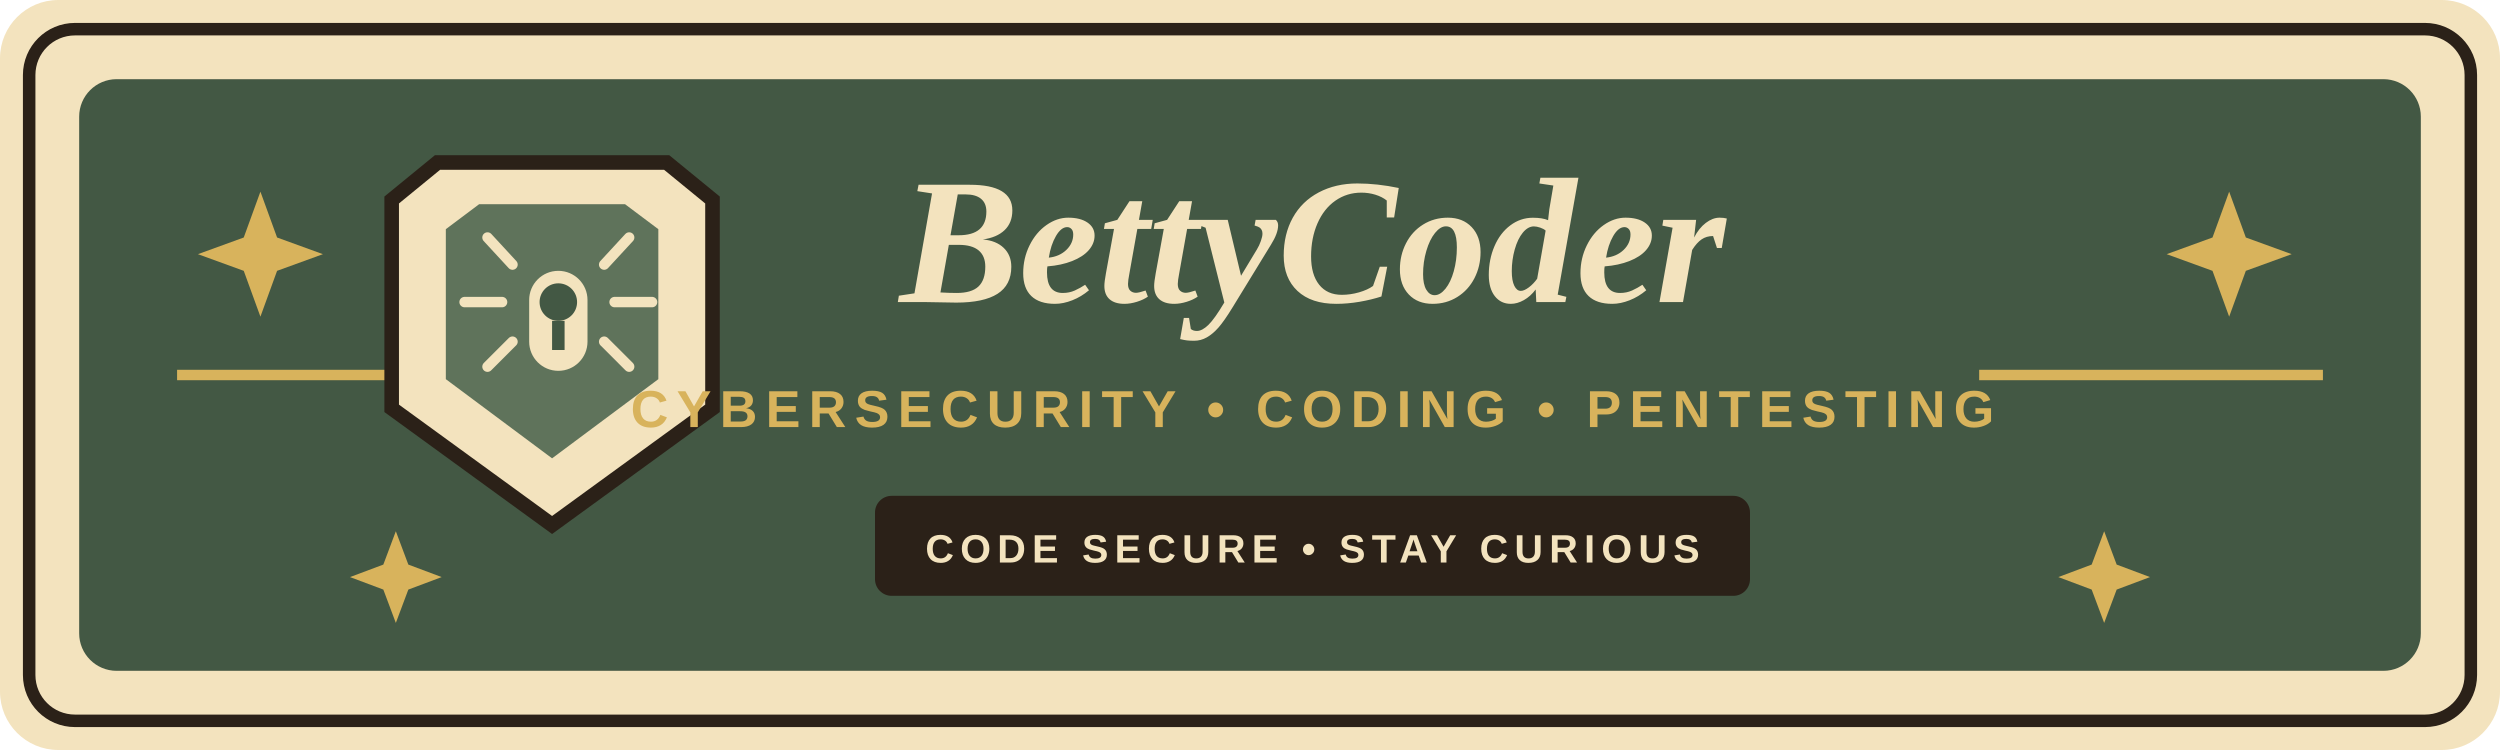
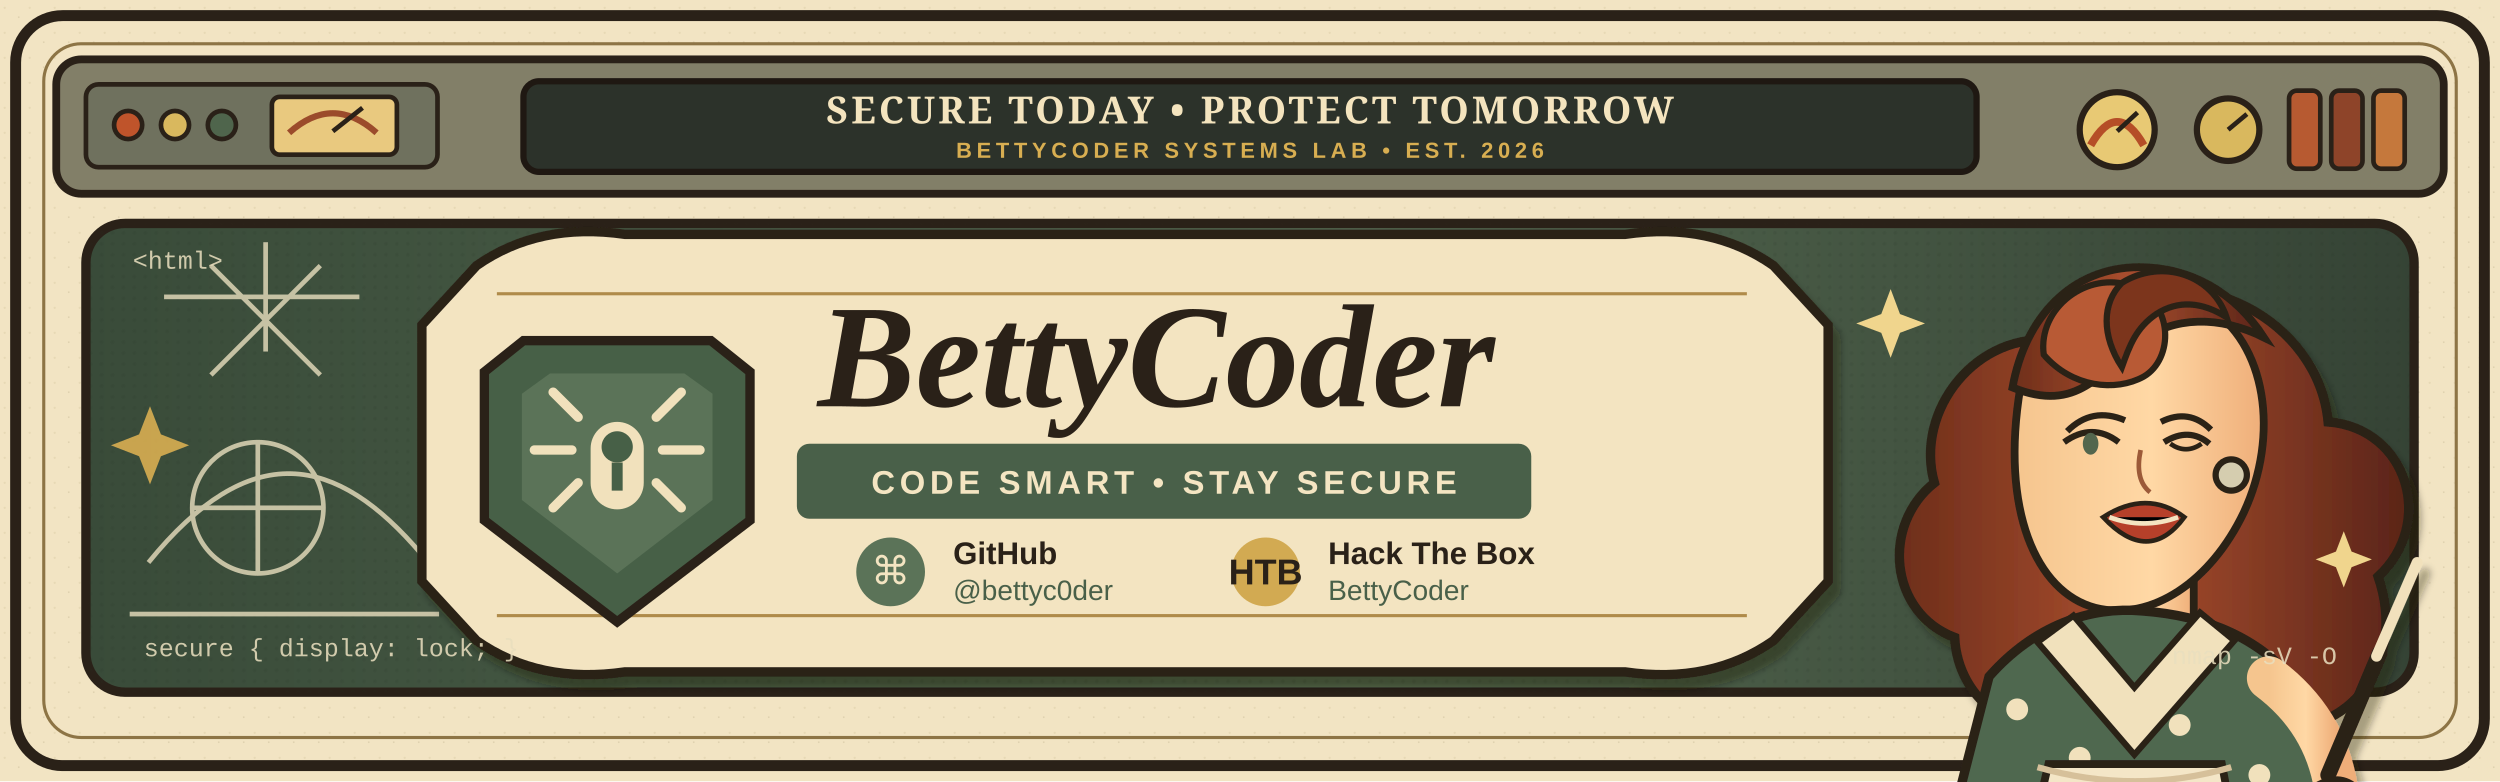
- <svg xmlns="http://www.w3.org/2000/svg" width="1200" height="360" viewBox="0 0 1200 360">
-   <rect width="1200" height="360" rx="28" fill="#F3E3BE" />
-   <rect x="14" y="14" width="1172" height="332" rx="22" fill="none" stroke="#2B2118" stroke-width="6" />
-   <rect x="38" y="38" width="1124" height="284" rx="18" fill="#435844" />
-   <path d="M85 180h165M950 180h165" stroke="#D8B35C" stroke-width="5" />
-   <g fill="#D8B35C">
-     <path d="M125 92l8 22 22 8-22 8-8 22-8-22-22-8 22-8z" />
-     <path d="M1070 92l8 22 22 8-22 8-8 22-8-22-22-8 22-8z" />
-     <path d="M190 255l6 16 16 6-16 6-6 16-6-16-16-6 16-6z" />
-     <path d="M1010 255l6 16 16 6-16 6-6 16-6-16-16-6 16-6z" />
-   </g>
-   <g transform="translate(210,78)">
-     <path d="M0 0h110l22 18v100l-77 56-77-56V18z" fill="#F3E3BE" stroke="#2B2118" stroke-width="7" />
-     <path d="M20 20h70l16 12v72l-51 38-51-38V32z" fill="#5F735B" />
-     <rect x="44" y="52" width="28" height="48" rx="14" fill="#F3E3BE" />
-     <circle cx="58" cy="67" r="9" fill="#435844" />
-     <path d="M58 76v14" stroke="#435844" stroke-width="6" />
-     <g stroke="#F3E3BE" stroke-width="5" stroke-linecap="round">
-       <path d="M31 67h-18M85 67h18M36 49L24 36M80 49l12-13M36 86L24 98M80 86l12 12" />
+ <svg xmlns="http://www.w3.org/2000/svg" width="1600" height="500" viewBox="0 0 1600 500">
+   <defs>
+     <pattern id="paper" width="16" height="16" patternUnits="userSpaceOnUse">
+       <rect width="16" height="16" fill="#F2E4C3" />
+       <circle cx="3" cy="5" r="0.7" fill="#C8B98F" opacity=".28" />
+       <circle cx="12" cy="11" r="0.6" fill="#8D7B55" opacity=".18" />
+     </pattern>
+     <pattern id="dots" width="7" height="7" patternUnits="userSpaceOnUse">
+       <circle cx="2" cy="2" r="1.2" fill="#283225" opacity=".16" />
+     </pattern>
+     <filter id="shadow" x="-20%" y="-20%" width="140%" height="140%">
+       <feDropShadow dx="5" dy="7" stdDeviation="2.5" flood-color="#211912" flood-opacity=".35" />
+     </filter>
+     <linearGradient id="panel" x1="0" x2="1">
+       <stop offset="0" stop-color="#394B39" />
+       <stop offset=".55" stop-color="#52664E" />
+       <stop offset="1" stop-color="#354335" />
+     </linearGradient>
+     <linearGradient id="hair" x1="0" x2="1">
+       <stop offset="0" stop-color="#6E2E1B" />
+       <stop offset=".45" stop-color="#A94E2E" />
+       <stop offset="1" stop-color="#5A2418" />
+     </linearGradient>
+     <linearGradient id="skin" x1="0" x2="1">
+       <stop offset="0" stop-color="#F5C58E" />
+       <stop offset=".55" stop-color="#FFD8A5" />
+       <stop offset="1" stop-color="#EFAE79" />
+     </linearGradient>
+   </defs>
+   <rect width="1600" height="500" fill="url(#paper)" />
+   <rect x="10" y="10" width="1580" height="480" rx="30" fill="none" stroke="#2A2118" stroke-width="7" />
+   <rect x="28" y="28" width="1544" height="444" rx="24" fill="none" stroke="#8D7445" stroke-width="2" />
+   <rect x="36" y="38" width="1528" height="86" rx="16" fill="#827F68" stroke="#2A2118" stroke-width="5" />
+   <rect x="55" y="54" width="225" height="53" rx="8" fill="#6F715E" stroke="#2A2118" stroke-width="3" />
+   <circle cx="82" cy="80" r="9" fill="#BF542B" stroke="#2A2118" stroke-width="3" />
+   <circle cx="112" cy="80" r="9" fill="#D9B85E" stroke="#2A2118" stroke-width="3" />
+   <circle cx="142" cy="80" r="9" fill="#4F654C" stroke="#2A2118" stroke-width="3" />
+   <rect x="174" y="62" width="80" height="37" rx="5" fill="#E9C97F" stroke="#2A2118" stroke-width="3" />
+   <path d="M185 85q28-25 56 0" fill="none" stroke="#9B4B2B" stroke-width="4" />
+   <line x1="213" y1="84" x2="232" y2="69" stroke="#2A2118" stroke-width="3" />
+   <rect x="335" y="52" width="930" height="58" rx="10" fill="#2C322A" stroke="#1F1812" stroke-width="4" />
+   <text x="800" y="79" text-anchor="middle" font-family="Georgia, serif" font-size="24" font-weight="700" fill="#F4E4BE" letter-spacing="2">SECURE TODAY • PROTECT TOMORROW</text>
+   <text x="800" y="101" text-anchor="middle" font-family="Arial, sans-serif" font-size="14" font-weight="700" fill="#D8AE51" letter-spacing="3">BETTYCODER SYSTEMS LAB • EST. 2026</text>
+   <g transform="translate(1310,55)">
+     <circle cx="45" cy="28" r="24" fill="#E8C974" stroke="#2A2118" stroke-width="4" />
+     <path d="M28 38q17-30 34 0" fill="none" stroke="#B54E27" stroke-width="5" />
+     <line x1="45" y1="29" x2="58" y2="17" stroke="#2A2118" stroke-width="3" />
+     <circle cx="116" cy="28" r="20" fill="#D9B85E" stroke="#2A2118" stroke-width="4" />
+     <line x1="116" y1="28" x2="128" y2="18" stroke="#2A2118" stroke-width="3" />
+     <g transform="translate(155,3)">
+       <rect x="0" y="0" width="20" height="50" rx="5" fill="#B75A31" stroke="#2A2118" stroke-width="3" />
+       <rect x="27" y="0" width="20" height="50" rx="5" fill="#8E4429" stroke="#2A2118" stroke-width="3" />
+       <rect x="54" y="0" width="20" height="50" rx="5" fill="#C5783C" stroke="#2A2118" stroke-width="3" />
    </g>
  </g>
-   <text x="630" y="145" text-anchor="middle" font-family="Georgia, 'Times New Roman', serif" font-size="86" font-weight="700" font-style="italic" fill="#F3E3BE">BettyCoder</text>
-   <text x="630" y="205" text-anchor="middle" font-family="Arial, sans-serif" font-size="25" font-weight="700" letter-spacing="4" fill="#D8B35C">CYBERSECURITY • CODING • PENTESTING</text>
-   <rect x="420" y="238" width="420" height="48" rx="8" fill="#2B2118" />
-   <text x="630" y="270" text-anchor="middle" font-family="Arial, sans-serif" font-size="19" font-weight="700" letter-spacing="3" fill="#F3E3BE">CODE SECURE • STAY CURIOUS</text>
+   <rect x="55" y="143" width="1490" height="300" rx="25" fill="url(#panel)" stroke="#2A2118" stroke-width="6" />
+   <rect x="55" y="143" width="1490" height="300" rx="25" fill="url(#dots)" opacity=".75" />
+   <g stroke="#E9DEBE" fill="none" stroke-width="3" opacity=".8">
+     <path d="M105 190h125m-60-35v70m-35-55l70 70m0-70l-70 70" />
+     <path d="M95 360c65-80 120-70 175-5" />
+     <path d="M83 393h198" />
+     <circle cx="165" cy="325" r="42" />
+     <path d="M165 283v84M123 325h84" />
+   </g>
+   <g fill="#D8AE51" opacity=".9">
+     <path d="M96 260l7 18 18 7-18 7-7 18-7-18-18-7 18-7z" />
+     <path d="M285 201l5 13 13 5-13 5-5 13-5-13-13-5 13-5z" />
+   </g>
+   <g filter="url(#shadow)">
+     <path d="M305 170 Q345 142 400 150 H1040 Q1095 142 1135 170 L1170 208 V372 L1135 410 Q1095 438 1040 430 H400 Q345 438 305 410 L270 372 V208 Z" fill="#F3E4C1" stroke="#2A2118" stroke-width="6" />
+   </g>
+   <path d="M318 188H1118" stroke="#AF8B4A" stroke-width="2" />
+   <path d="M318 394H1118" stroke="#AF8B4A" stroke-width="2" />
+   <g transform="translate(335,218)">
+     <path d="M0 0h120l25 20v95l-85 65-85-65V20z" fill="#476047" stroke="#2A2118" stroke-width="6" />
+     <path d="M17 21h86l18 13v68l-61 47-61-47V34z" fill="#5B7358" />
+     <rect x="43" y="52" width="34" height="56" rx="17" fill="#F1E1BC" />
+     <circle cx="60" cy="68" r="10" fill="#476047" />
+     <path d="M60 78v18" stroke="#476047" stroke-width="7" />
+     <g stroke="#F1E1BC" stroke-width="6" stroke-linecap="round">
+       <path d="M31 70H7M89 70h24M35 49L19 33M85 49l16-16M35 91l-16 16M85 91l16 16" />
+     </g>
+   </g>
+   <text x="740" y="260" text-anchor="middle" font-family="Georgia, 'Times New Roman', serif" font-size="94" font-weight="700" font-style="italic" fill="#2A2118">BettyCoder</text>
+   <rect x="510" y="284" width="470" height="48" rx="8" fill="#496049" />
+   <text x="745" y="316" text-anchor="middle" font-family="Arial, sans-serif" font-size="21" font-weight="700" letter-spacing="3" fill="#F4E5C2">CODE SMART • STAY SECURE</text>
+   <g font-family="Arial, sans-serif" fill="#2A2118">
+     <circle cx="570" cy="366" r="22" fill="#5B7358" />
+     <text x="570" y="374" text-anchor="middle" font-size="25" fill="#F3E4C1">⌘</text>
+     <text x="610" y="361" font-size="20" font-weight="700">GitHub</text>
+     <text x="610" y="384" font-size="18" fill="#496049">@bettyc0der</text>
+     <circle cx="810" cy="366" r="22" fill="#D2AA52" />
+     <text x="810" y="374" text-anchor="middle" font-size="23" font-weight="700" fill="#2A2118">HTB</text>
+     <text x="850" y="361" font-size="20" font-weight="700">Hack The Box</text>
+     <text x="850" y="384" font-size="18" fill="#496049">BettyCoder</text>
+   </g>
+   <g transform="translate(1180,147)" filter="url(#shadow)">
+     <path d="M167 51c58-35 137 7 143 72 51 4 69 65 32 99 19 55-18 103-71 97-27 39-85 38-115 0-44 11-83-17-85-58-42-16-47-72-13-99-13-46 27-98 79-91 6-10 16-16 30-20z" fill="url(#hair)" stroke="#2A2118" stroke-width="6" />
+     <path d="M162 223h62v58h-62z" fill="url(#skin)" stroke="#2A2118" stroke-width="5" />
+     <path d="M113 101c9-51 73-79 119-52 39 23 47 83 24 132-21 44-59 70-95 61-38-10-61-63-48-141z" fill="url(#skin)" stroke="#2A2118" stroke-width="5" />
+     <path d="M108 101c8-45 38-77 81-77 33 0 61 16 80 45-28-14-58-14-80 3-25 19-39 46-81 29z" fill="url(#hair)" stroke="#2A2118" stroke-width="5" />
+     <path d="M128 80c-4-30 28-54 56-44 28 11 27 47 8 58-18 10-46 7-64-14z" fill="#B85A35" stroke="#2A2118" stroke-width="4" />
+     <path d="M178 34c26-16 58-5 67 22-16-10-31-11-45-2-13 9-17 20-22 34-13-20-13-41 0-54z" fill="#7B341F" stroke="#2A2118" stroke-width="4" />
+     <path d="M141 136q18-13 35 0" stroke="#2A2118" stroke-width="4" fill="none" />
+     <path d="M205 136q16-10 29 1" stroke="#2A2118" stroke-width="4" fill="none" />
+     <path d="M143 129q16-16 37-7" stroke="#2A2118" stroke-width="4" fill="none" />
+     <path d="M203 123q18-9 32 5" stroke="#2A2118" stroke-width="4" fill="none" />
+     <ellipse cx="158" cy="137" rx="5" ry="7" fill="#52664E" />
+     <path d="M209 137q10 7 20 0" stroke="#2A2118" stroke-width="3" fill="none" />
+     <path d="M190 141q-4 19 6 27" stroke="#9C5A38" stroke-width="3" fill="none" />
+     <path d="M166 184q28-18 52 0-23 31-52 0z" fill="#B63F2B" stroke="#2A2118" stroke-width="3" />
+     <path d="M170 184q22 8 44 0" stroke="#F4E4C1" stroke-width="3" />
+     <path d="M93 286c29-33 65-45 98-42 41 3 76 17 101 49l29 122H60z" fill="#4F684F" stroke="#2A2118" stroke-width="6" />
+     <path d="M147 247l39 46 42-48 22 18-64 73-62-72z" fill="#F1E1BC" stroke="#2A2118" stroke-width="4" />
+     <g fill="#F1E1BC">
+       <circle cx="111" cy="307" r="7" />
+       <circle cx="151" cy="338" r="7" />
+       <circle cx="215" cy="317" r="7" />
+       <circle cx="266" cy="349" r="7" />
+       <circle cx="99" cy="376" r="7" />
+       <circle cx="190" cy="392" r="7" />
+       <circle cx="247" cy="401" r="7" />
+     </g>
+     <path d="M131 342h111l14 73H114z" fill="#F4E6C7" stroke="#2A2118" stroke-width="5" />
+     <path d="M124 344q63 18 124 0" fill="none" stroke="#D6C09A" stroke-width="4" />
+     <path d="M272 287q36 27 43 70" stroke="url(#skin)" stroke-width="28" stroke-linecap="round" />
+     <path d="M310 349l33-78" stroke="#2A2118" stroke-width="10" stroke-linecap="round" />
+     <path d="M341 273l26-60" stroke="#F1E1BC" stroke-width="7" stroke-linecap="round" />
+     <path d="M302 356q17-10 29 4" stroke="#2A2118" stroke-width="4" fill="none" />
+     <circle cx="248" cy="157" r="10" fill="#D5CDAF" stroke="#2A2118" stroke-width="4" />
+   </g>
+   <g font-family="Courier New, monospace" font-size="16" fill="#E9DEBE" opacity=".86">
+     <text x="85" y="172">&lt;html&gt;</text>
+     <text x="92" y="420">secure { display: lock; }</text>
+     <text x="1390" y="425">nmap -sV -O</text>
+   </g>
+   <g fill="#F0D58D">
+     <path d="M1210 185l6 16 16 6-16 6-6 16-6-16-16-6 16-6z" />
+     <path d="M1500 340l5 13 13 5-13 5-5 13-5-13-13-5 13-5z" />
+   </g>
</svg>
